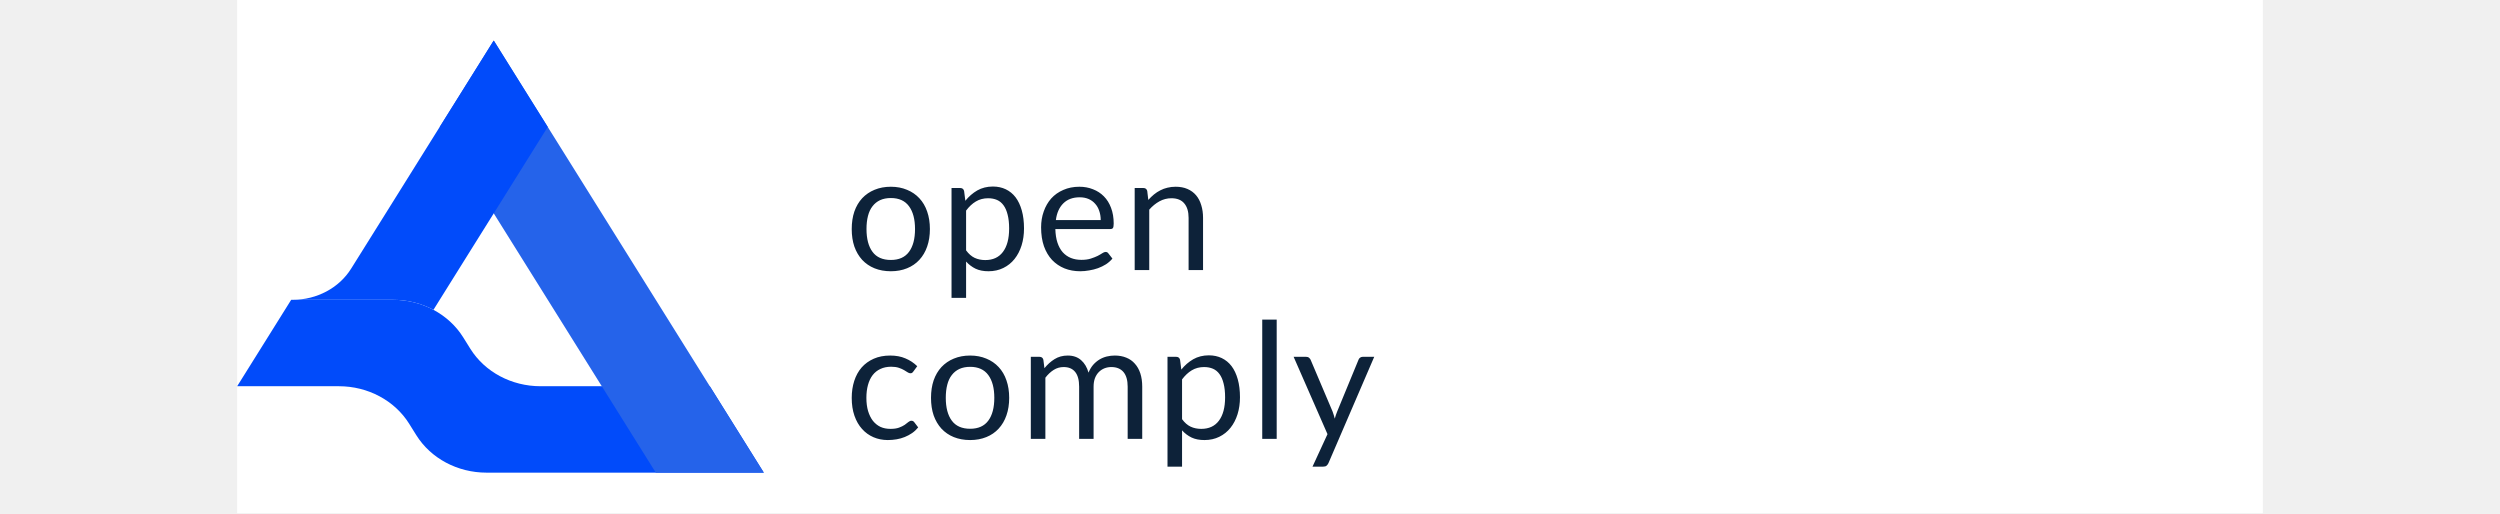
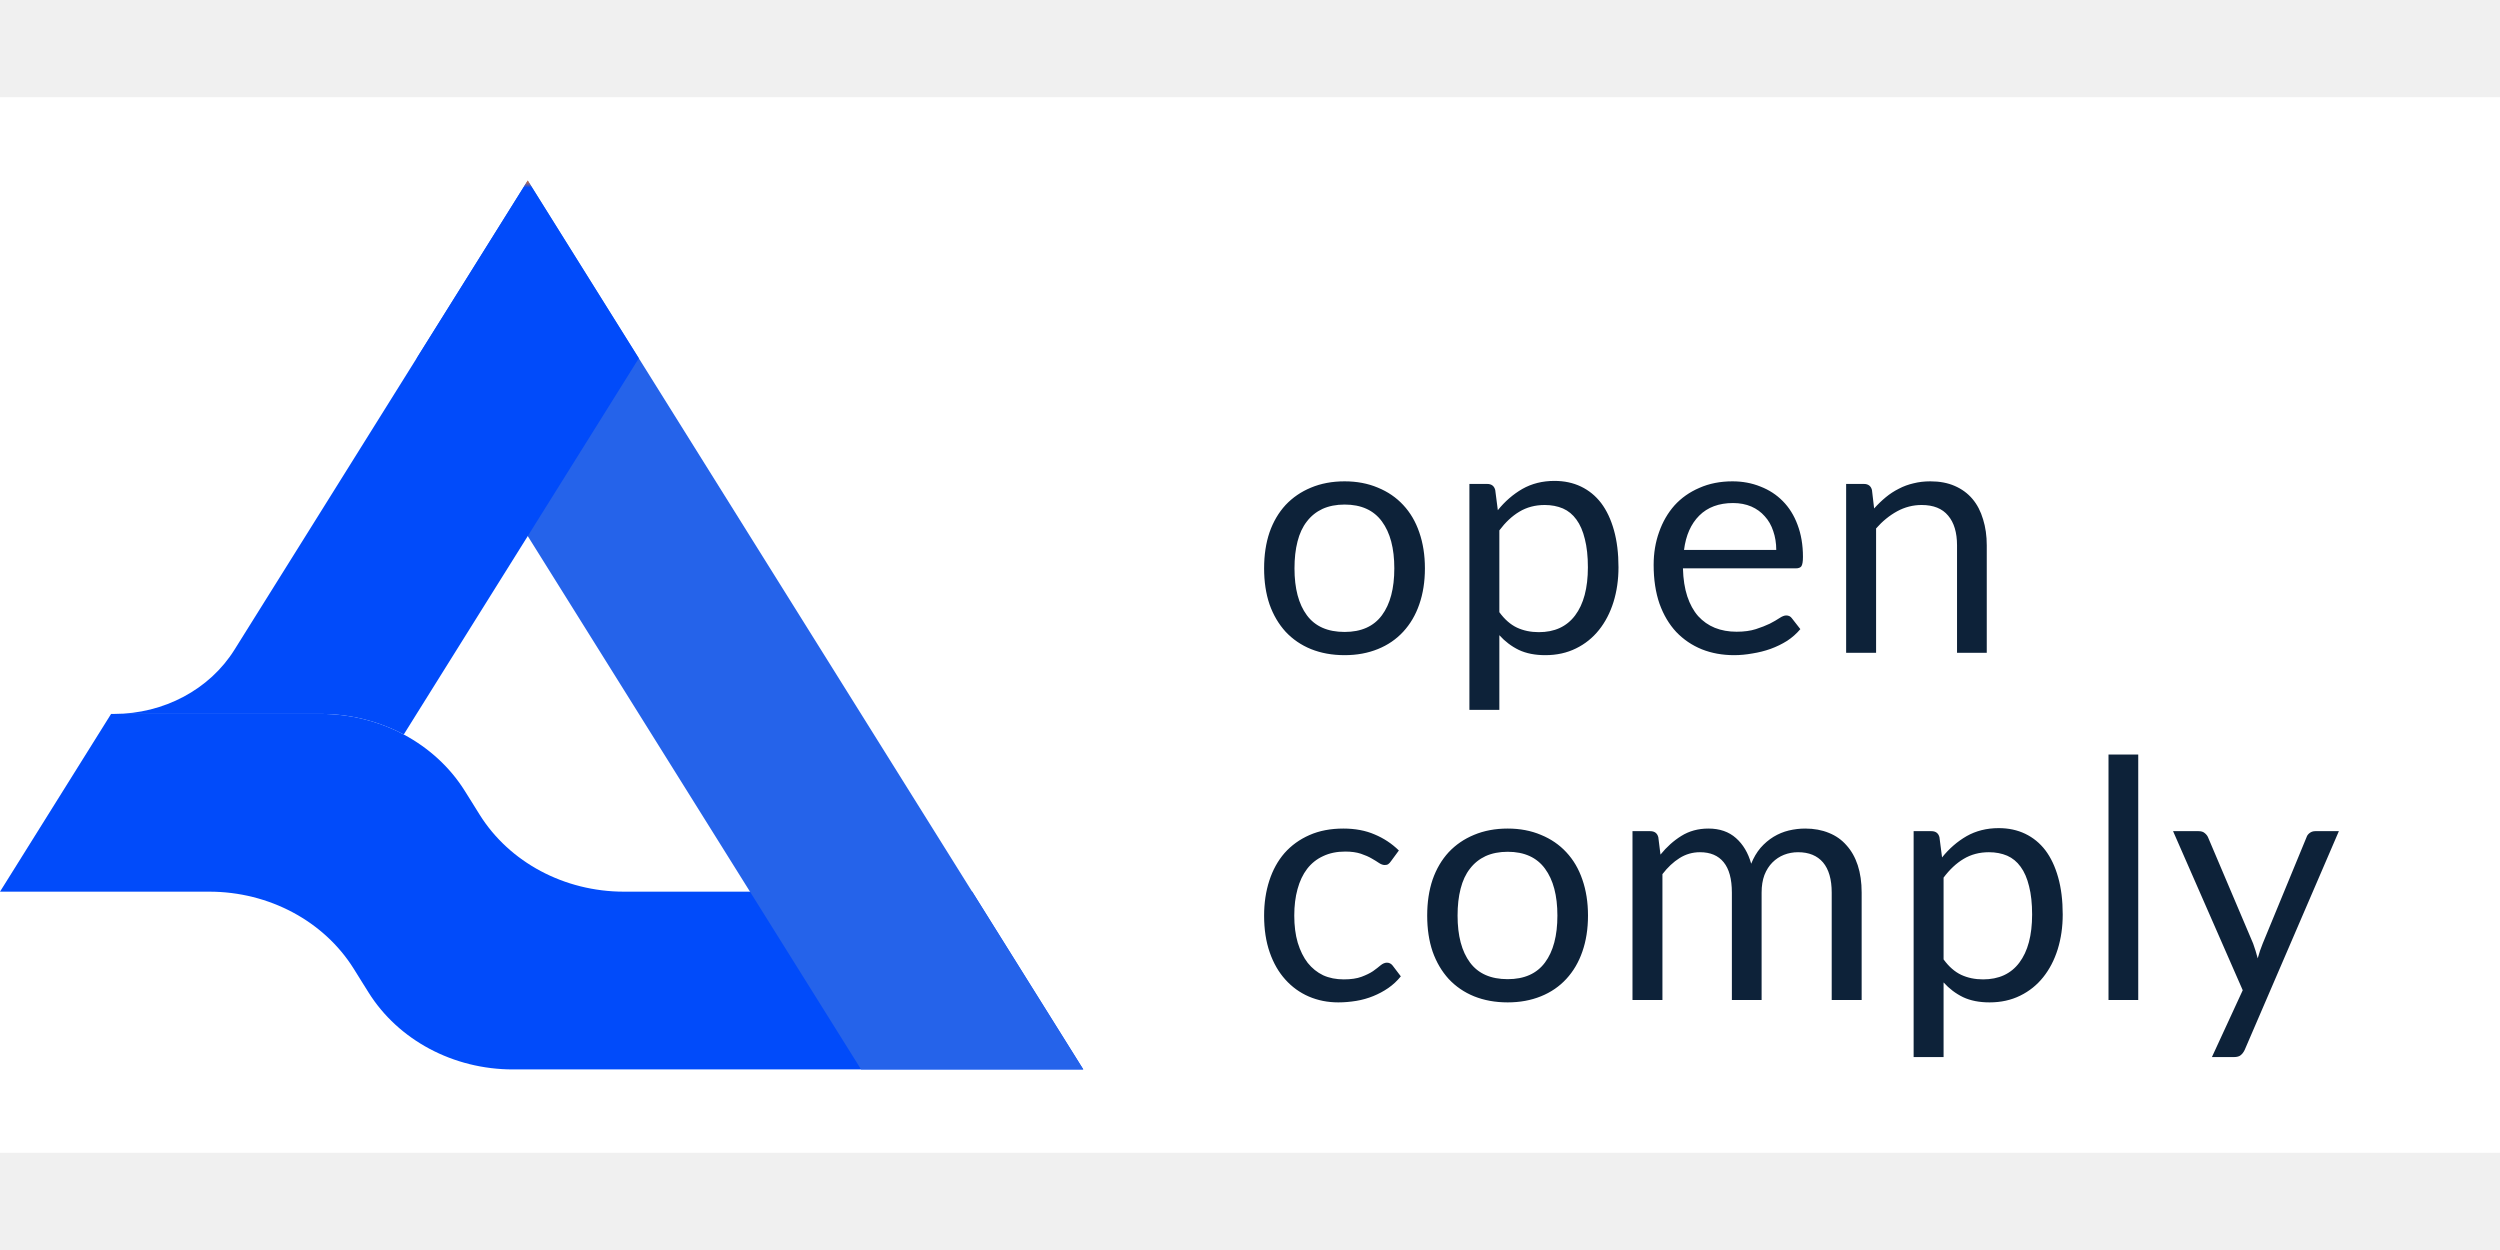
- <svg xmlns="http://www.w3.org/2000/svg" width="903.7" height="185.5" viewBox="0 0 300 76">
-   <rect width="100%" height="100%" fill="#FFFFFF" />
-   <path fill-rule="evenodd" clip-rule="evenodd" d="M78 69.999H36.925C32.64 69.999 28.68 67.888 26.535 64.457L26 63.602L25.465 62.743C23.32 59.316 19.36 57.2 15.07 57.2H0L8 44.401H23.07C25.215 44.401 27.275 44.928 29.07 45.884C30.865 46.844 32.395 48.23 33.465 49.944L34 50.798L34.535 51.657C36.68 55.089 40.64 57.2 44.925 57.2H70L74 63.602L78 69.999Z" fill="url(#paint0_linear_8612_49214)" />
-   <path fill-rule="evenodd" clip-rule="evenodd" d="M77.993 70L37.998 6L30 18.8L61.999 70H77.993Z" fill="url(#paint1_linear_8612_49214)" />
-   <path fill-rule="evenodd" clip-rule="evenodd" d="M45.995 18.799L41.995 25.201L37.995 31.603L33.995 38L29.995 44.402L29.07 45.885C27.275 44.928 25.215 44.402 23.07 44.402H8.22C11.795 44.402 15.095 42.642 16.88 39.783L17.995 38L21.995 31.603L25.995 25.201L29.995 18.799L33.995 12.402L37.995 6L41.995 12.402L45.995 18.799Z" fill="url(#paint2_linear_8612_49214)" />
-   <text x="90" y="40" fill="#0D2239" font-family="Lato, sans-serif" font-size="24" letter-spacing="0.5">open</text>
-   <text x="90" y="65" fill="#0D2239" font-family="Lato, sans-serif" font-size="24" letter-spacing="0.5">comply</text>
+ <svg xmlns="http://www.w3.org/2000/svg" width="360" height="180" viewBox="0 0 180 76">
+   <rect width="100%" height="100%" id="background-rect" />
+   <path id="logo-path-1" fill-rule="evenodd" clip-rule="evenodd" d="M78 69.999H36.925C32.64 69.999 28.68 67.888 26.535 64.457L26 63.602L25.465 62.743C23.32 59.316 19.36 57.2 15.07 57.2H0L8 44.401H23.07C25.215 44.401 27.275 44.928 29.07 45.884C30.865 46.844 32.395 48.23 33.465 49.944L34 50.798L34.535 51.657C36.68 55.089 40.64 57.2 44.925 57.2H70L74 63.602L78 69.999Z" />
+   <path id="logo-path-2" fill-rule="evenodd" clip-rule="evenodd" d="M77.993 70L37.998 6L30 18.8L61.999 70H77.993Z" />
+   <path id="logo-path-3" fill-rule="evenodd" clip-rule="evenodd" d="M45.995 18.799L41.995 25.201L37.995 31.603L33.995 38L29.995 44.402L29.07 45.885C27.275 44.928 25.215 44.402 23.07 44.402H8.22C11.795 44.402 15.095 42.642 16.88 39.783L17.995 38L21.995 31.603L25.995 25.201L29.995 18.799L33.995 12.402L37.995 6L41.995 12.402L45.995 18.799Z" />
+   <text id="text-open" x="90" y="40" font-family="Lato, sans-serif" font-size="24" letter-spacing="0.5">open</text>
+   <text id="text-comply" x="90" y="65" font-family="Lato, sans-serif" font-size="24" letter-spacing="0.5">comply</text>
  <defs>
    <linearGradient id="paint0_linear_8612_49214" x1="7800" y1="1483.58" x2="4042.37" y2="707.509" gradientUnits="userSpaceOnUse">
-       <stop stop-color="#2563EA" />
-       <stop offset="1" stop-color="#014BFA" />
+       <stop offset="0%" stop-color="#2563EA" />
+       <stop offset="100%" stop-color="#014BFA" />
    </linearGradient>
    <linearGradient id="paint1_linear_8612_49214" x1="1595.35" y1="6" x2="2699.18" y2="3042.53" gradientUnits="userSpaceOnUse">
-       <stop stop-color="#2563EA" />
-       <stop offset="1" stop-color="#014BFA" />
+       <stop offset="0%" stop-color="#2563EA" />
+       <stop offset="100%" stop-color="#014BFA" />
    </linearGradient>
    <linearGradient id="paint2_linear_8612_49214" x1="3170.4" y1="4816.27" x2="3170.4" y2="6" gradientUnits="userSpaceOnUse">
-       <stop stop-color="#1C155C" />
-       <stop offset="0.399" stop-color="#014BFA" />
-       <stop offset="1" stop-color="#014BFA" />
-       <stop offset="1" stop-color="#FD7810" />
+       <stop offset="0%" stop-color="#1C155C" />
+       <stop offset="39.942%" stop-color="#014BFA" />
+       <stop offset="99.99%" stop-color="#014BFA" />
+       <stop offset="100%" stop-color="#FD7810" />
+     </linearGradient>
+     <style>
+       /* Default Light Mode Styles */
+       #background-rect {
+         fill: #FFFFFF;
+       }
+       #logo-path-1 {
+         fill: url(#paint0_linear_8612_49214);
+       }
+       #logo-path-2 {
+         fill: url(#paint1_linear_8612_49214);
+       }
+       #logo-path-3 {
+         fill: url(#paint2_linear_8612_49214);
+       }
+       #text-open, #text-comply {
+         fill: #0D2239;
+       }
+ 
+       /* Dark Mode Styles */
+       @media (prefers-color-scheme: dark) {
+         #background-rect {
+           fill: #1A1A1A; /* Dark background */
+         }
+         #logo-path-1 {
+           fill: url(#paint0_linear_dark);
+         }
+         #logo-path-2 {
+           fill: url(#paint1_linear_dark);
+         }
+         #logo-path-3 {
+           fill: url(#paint2_linear_dark);
+         }
+         #text-open, #text-comply {
+           fill: #FFFFFF; /* Light text */
+         }
+       }
+     </style>
+     <linearGradient id="paint0_linear_dark" x1="7800" y1="1483.58" x2="4042.37" y2="707.509" gradientUnits="userSpaceOnUse">
+       <stop offset="0%" stop-color="#4F46E5" />
+       <stop offset="100%" stop-color="#1E40AF" />
+     </linearGradient>
+     <linearGradient id="paint1_linear_dark" x1="1595.35" y1="6" x2="2699.18" y2="3042.53" gradientUnits="userSpaceOnUse">
+       <stop offset="0%" stop-color="#4F46E5" />
+       <stop offset="100%" stop-color="#1E40AF" />
+     </linearGradient>
+     <linearGradient id="paint2_linear_dark" x1="3170.4" y1="4816.27" x2="3170.4" y2="6" gradientUnits="userSpaceOnUse">
+       <stop offset="0%" stop-color="#312E81" />
+       <stop offset="39.942%" stop-color="#1E40AF" />
+       <stop offset="99.99%" stop-color="#1E40AF" />
+       <stop offset="100%" stop-color="#FDBA74" />
    </linearGradient>
  </defs>
</svg>
